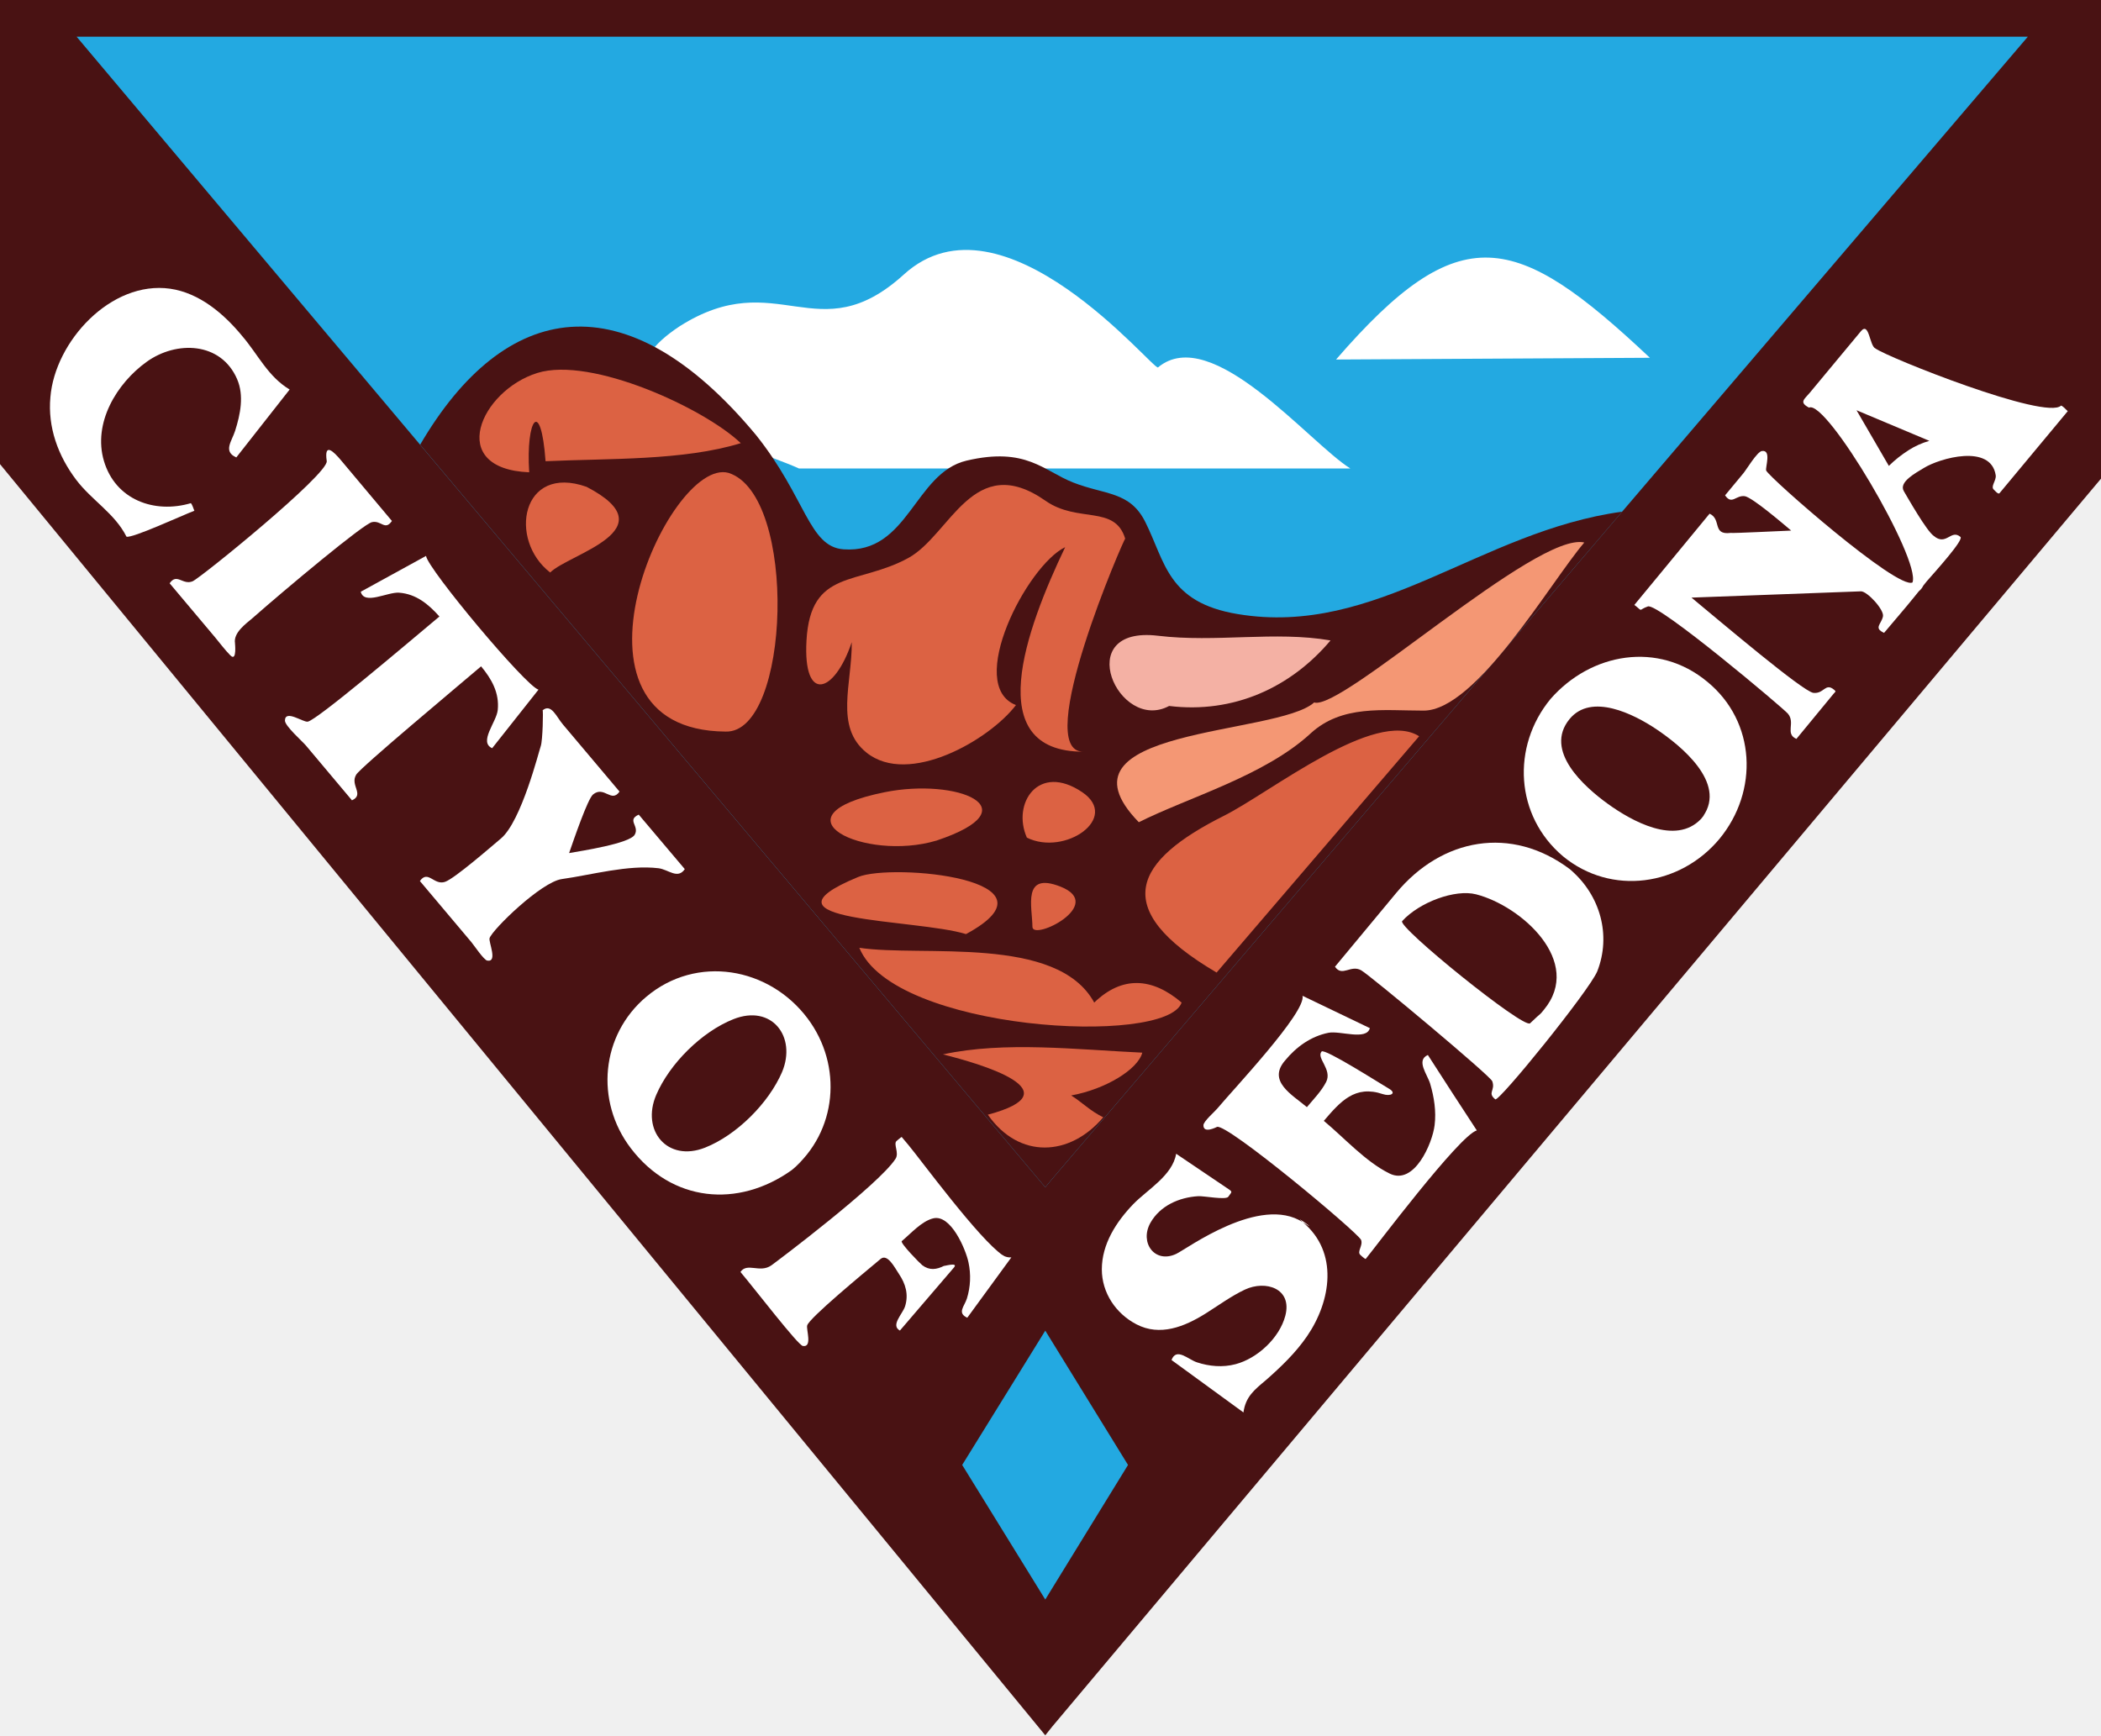
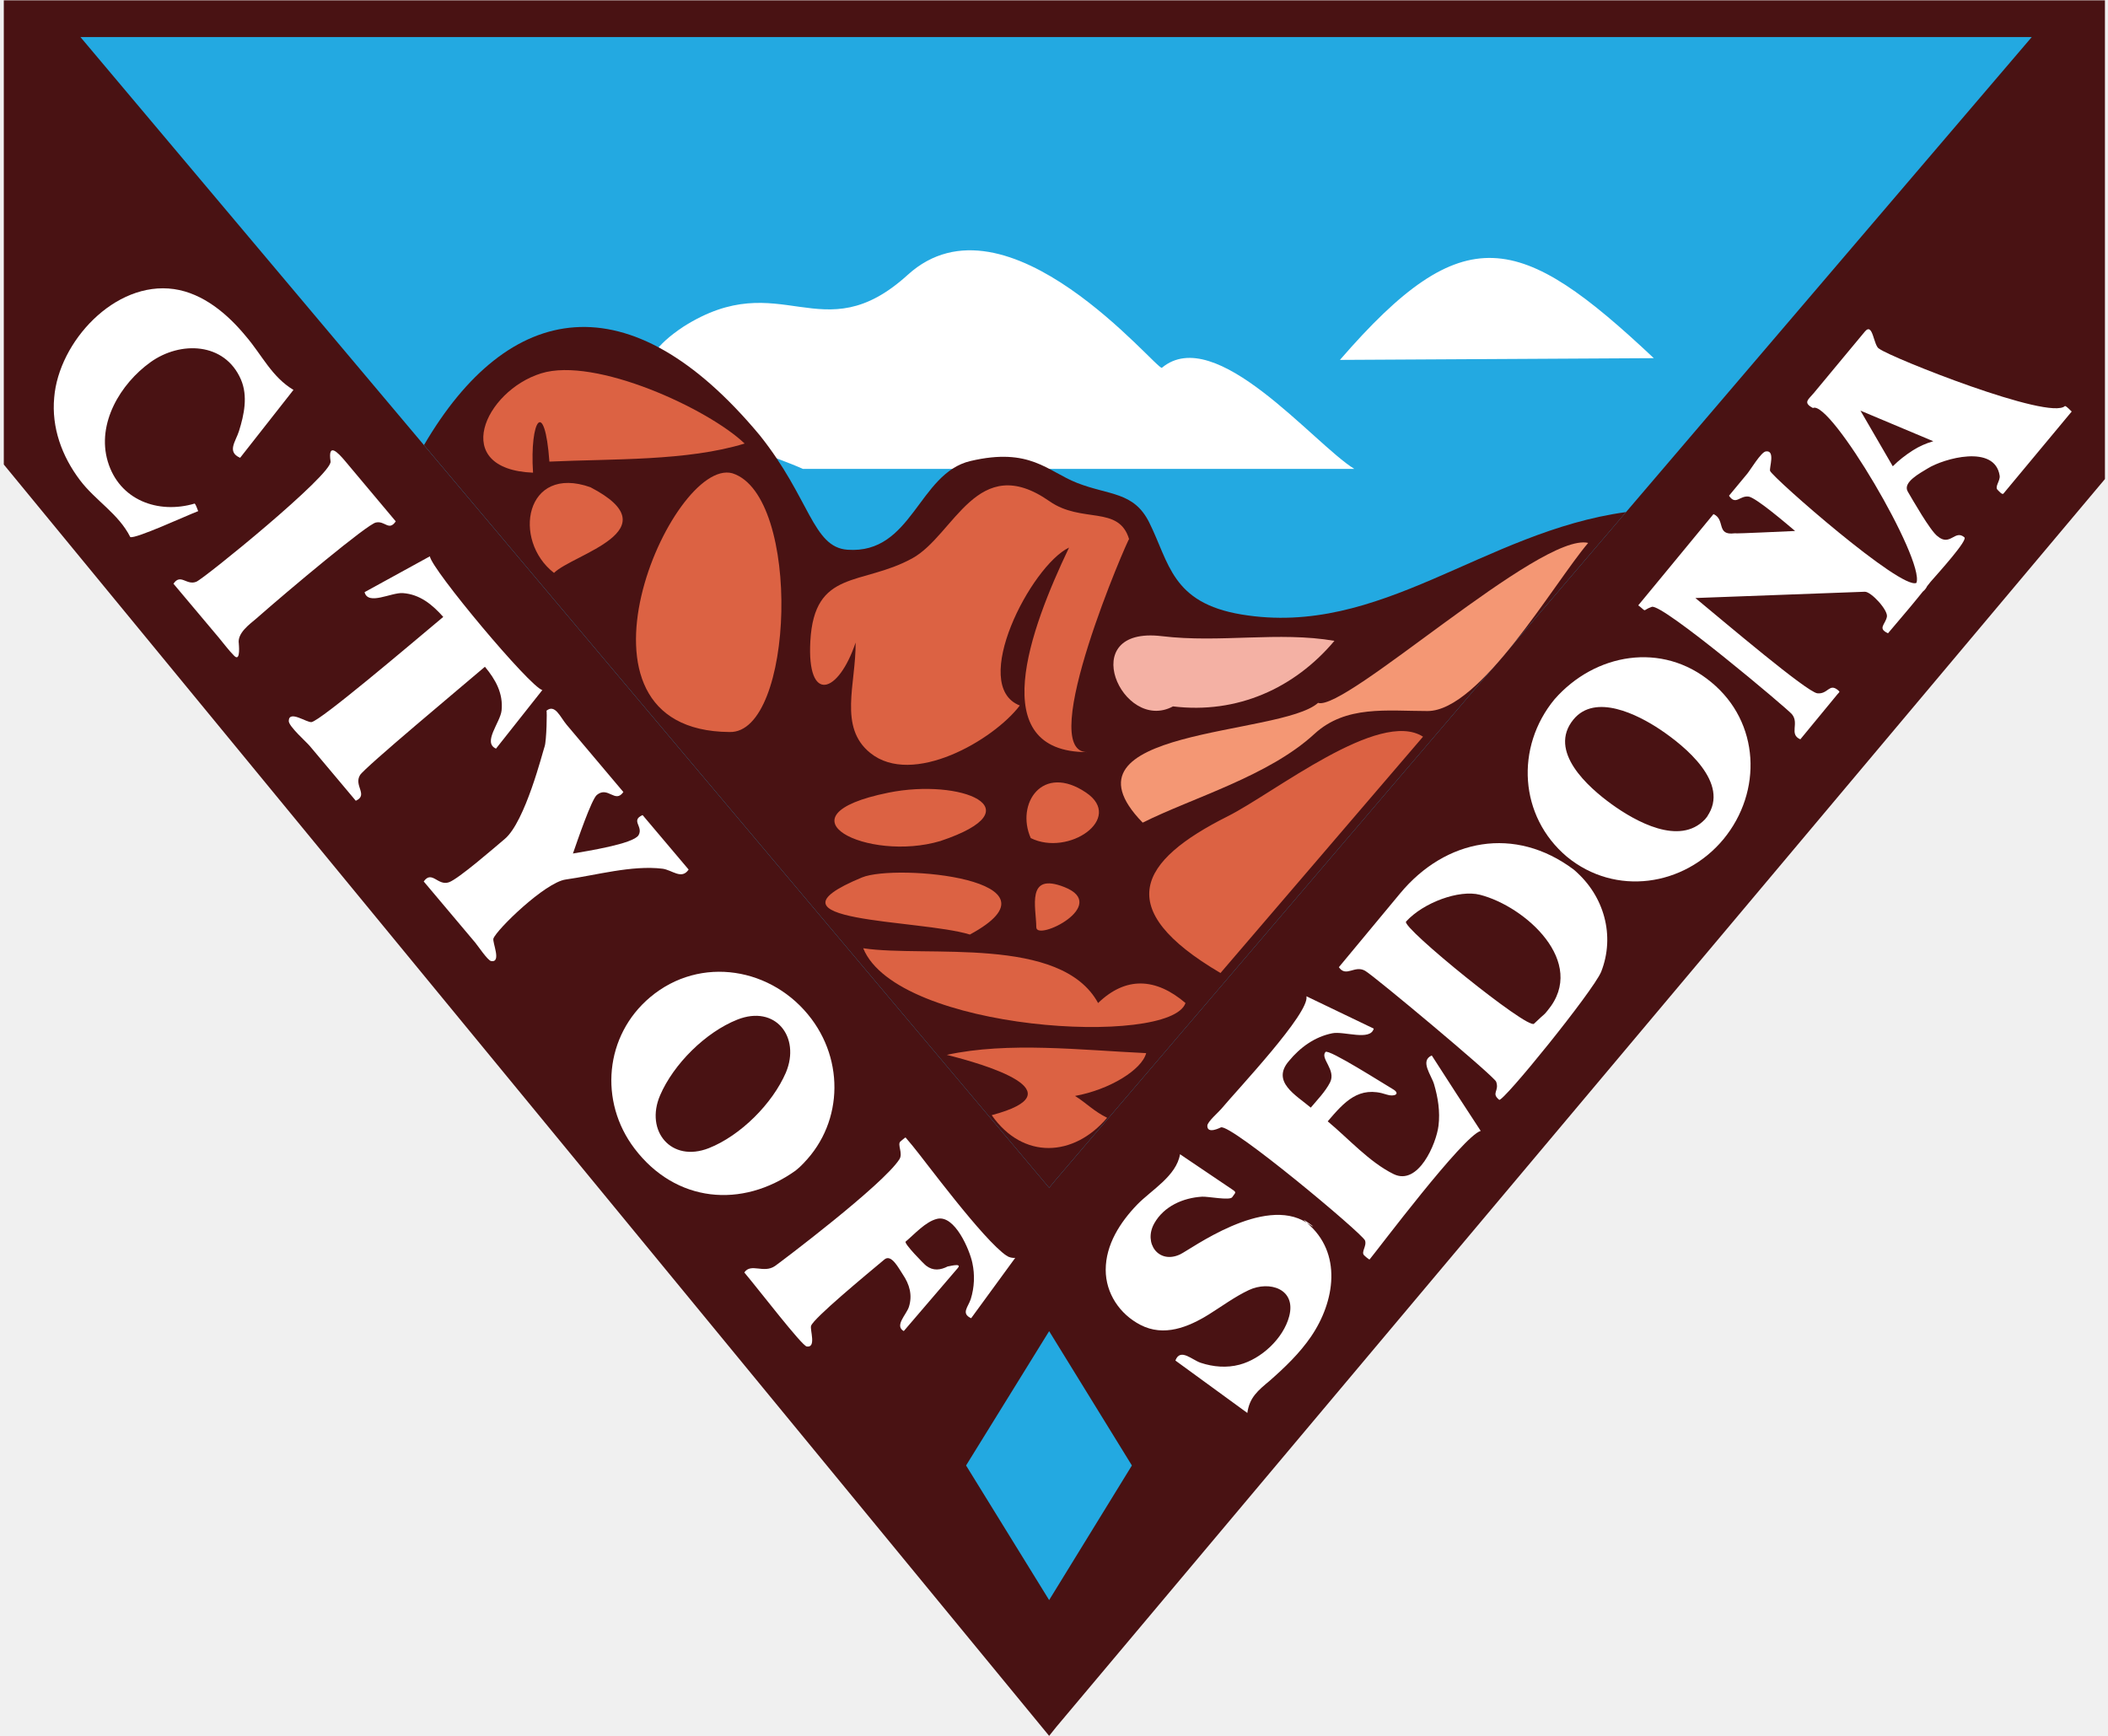
- <svg xmlns="http://www.w3.org/2000/svg" version="1" width="101.668" height="83.985" viewBox="42.184 0.016 101.668 83.985">
+ <svg xmlns="http://www.w3.org/2000/svg" version="1" width="102" height="84" viewBox="42 0 102 84">
  <path fill="#23A9E1" d="M43.242.721l49.523 58.35 49.324-57.997z" />
  <path fill="#FFF" d="M122.023 17.332l-15.187.084c6.001-6.931 8.697-6.19 15.187-.084zM80.849 22.69h26.68c-1.984-1.233-6.708-7.059-9.308-4.893-.212.178-7.505-8.848-12.296-4.499-4.179 3.799-6.12-.498-10.857 2.511-5.399 3.57 3.12 5.675 5.781 6.881z" />
  <path fill="#491213" d="M93.104.016h-50.92v22.463l50.581 61.522.339-.424 50.748-60.395V.016H93.104zm0 57.052l-.339.409L45.892 1.793h94.419L93.104 57.068z" />
  <path fill="#491213" d="M92.765 57.477l.339-.409L120.68 24.78c-6.913.949-11.864 6.077-18.604 4.956-3.396-.564-3.498-2.514-4.47-4.456-.746-1.493-1.937-1.303-3.486-1.91-1.442-.565-2.277-1.738-5.162-1.061-2.528.593-2.808 4.518-5.952 4.293-1.689-.121-1.812-2.497-4.244-5.539-6.302-7.571-12.158-6.523-16.247.475l30.25 35.939z" />
  <path fill="#23A9E1" d="M88.745 70.916l4.02-6.5 4.004 6.5-4.004 6.514z" />
  <path fill="#FFF" d="M65.464 32.265c.513.618.891 1.284.806 2.116-.059.579-.936 1.55-.27 1.846l2.242-2.834c-.603-.151-5.365-5.848-5.442-6.472l-3.159 1.734c.164.661 1.294.005 1.854.046.828.06 1.425.56 1.953 1.152-1.729 1.449-5.932 5.017-6.374 5.09-.227.036-1.089-.601-1.102-.056-.006.262.853 1.014 1.015 1.21l2.229 2.653c.619-.282-.11-.732.205-1.243.233-.374 4.902-4.267 6.043-5.242zm-5.273-6.98c.443-.095.624.434.958-.056-.815-.973-1.633-1.945-2.448-2.917-.371-.442-.841-.916-.706.018.089.63-6.113 5.664-6.493 5.82-.479.197-.758-.417-1.109.097l2.193 2.608c.246.292.477.612.747.882.339.339.208-.672.224-.585-.091-.513.527-.948.855-1.228 1.544-1.361 5.397-4.588 5.779-4.639zm-8.771-.917c-1.768.523-3.65-.164-4.207-2.042-.543-1.835.614-3.757 2.071-4.801 1.438-1.032 3.589-.97 4.373.838.346.799.157 1.706-.095 2.502-.16.506-.597 1 .057 1.289.859-1.096 1.721-2.19 2.581-3.286-1.056-.633-1.519-1.683-2.301-2.595-.882-1.071-2.063-2.079-3.481-2.284-2.87-.406-5.574 2.556-5.795 5.245-.137 1.457.374 2.848 1.246 4.001.75.994 1.867 1.623 2.435 2.754.262.095 2.705-1.033 3.286-1.255-.052-.111-.089-.275-.17-.366-.761.226 0 0 0 0zm39.3 36.409c-1.15-.768-4.025-4.689-4.573-5.341-.107-.13-.219-.261-.329-.392-.011-.015-.283.225-.246.19-.173.146.135.573-.052.864-.793 1.24-5.758 4.982-6.016 5.163-.556.384-1.164-.159-1.489.315.719.854 2.78 3.543 3.02 3.582.479.078.147-.814.211-1 .123-.369 2.633-2.445 3.549-3.211.336-.281.688.426.888.723.327.484.475 1 .298 1.568-.116.37-.717.92-.25 1.174l2.613-3.049c.252-.293-.566-.037-.469-.087-.37.19-.719.235-1.063-.028-.096-.07-1.089-1.082-.99-1.166.432-.36.959-.963 1.518-1.1.862-.213 1.582 1.516 1.709 2.129a3.45 3.45 0 0 1-.076 1.75c-.124.387-.487.696.018.93.713-.974 1.423-1.945 2.132-2.92a.695.695 0 0 1-.403-.094c-.127-.085.139.07 0 0zm-10.224-4.131c2.205-1.855 2.481-5.053.769-7.339-1.867-2.489-5.371-3.096-7.804-1.052-2.204 1.854-2.489 5.047-.758 7.325 1.991 2.621 5.199 2.918 7.793 1.066 1.156-.975-.099.07 0 0zm-.465-4.753c-.647 1.51-2.201 3.063-3.732 3.667-1.818.715-3.1-.827-2.36-2.553.65-1.516 2.203-3.057 3.737-3.666 1.852-.735 3.066.846 2.355 2.552-.381.89.071-.169 0 0zm-5.979-9.856c.475.06.926.55 1.269.042a1300.17 1300.17 0 0 0-2.228-2.637c-.595.269.047.549-.194.971-.244.427-2.56.781-3.176.89.224-.644.896-2.615 1.157-2.835.544-.445.883.432 1.283-.141l-2.743-3.253c-.311-.366-.56-1.028-.98-.68.038-.031.006 1.472-.089 1.733-.086.236-.936 3.638-1.926 4.47-.493.414-2.237 1.934-2.702 2.097-.541.189-.825-.598-1.22-.038l2.491 2.957c.125.148.602.863.767.893.521.094.06-.893.113-1.086.15-.431 2.5-2.719 3.497-2.859 1.461-.205 3.2-.702 4.681-.524.339.042-.352-.043 0 0z" />
  <path fill="#DC6243" d="M67.792 22.874c-4.043-.167-2.352-3.954.395-4.808 2.611-.813 8.089 1.717 9.843 3.398-2.782.855-6.386.732-9.446.874-.227-3.12-.959-2.032-.792.536zm1.015 4.85c-2.04-1.579-1.396-5.266 1.763-4.146 4.005 2.084-.856 3.239-1.763 4.146 0 0 .042-.042 0 0zm8.488 7.699c-8.62-.071-2.792-13.322.141-12.521 3.373 1.073 2.995 12.622-.141 12.521zm6.106-4.329c-.84 2.501-2.36 2.968-2.191-.07.193-3.503 2.479-2.662 4.93-4.004 2.04-1.119 3.139-5.214 6.641-2.765 1.562 1.093 3.353.179 3.852 1.833-.025-.084-4.545 10.308-2.031 10.308-4.961 0-2.772-5.922-.874-9.899-1.847.885-4.842 6.688-2.382 7.643-1.281 1.686-5.194 3.945-7.234 2.298-1.554-1.249-.694-3.325-.711-5.344zm4.104 9.603c-3.489 1.046-8.122-1.207-2.51-2.34 3.483-.704 7.187.778 2.51 2.34.141-.042-.128.043 0 0zm4.37-.141c-.736-1.658.562-3.635 2.68-2.199 1.847 1.252-.851 3.106-2.68 2.199zm-2.946 4.668c-2.411-.747-10.537-.561-5.218-2.764 1.64-.679 10.154.098 5.218 2.764zm3.215-.353c-.007-.96-.512-2.679 1.354-1.946 2.235.879-1.354 2.651-1.354 1.946 0 0 0-.169 0 0zm7.219 3.667c-1.437-1.227-2.891-1.295-4.229 0-1.795-3.293-8.318-2.19-11.366-2.651 1.638 4.029 14.864 4.78 15.595 2.651zm-1.903 2.424c-3.151-.146-6.671-.563-9.646.084 1.86.466 6.396 1.795 2.172 2.918 1.516 2.168 3.974 2.029 5.584.127-.654-.322-1.01-.719-1.552-1.057 1.672-.303 3.234-1.267 3.442-2.072zm3.596-3.877c-5.288-3.112-3.95-5.427.354-7.586 2.254-1.131 7.323-5.208 9.446-3.85l-9.8 11.436z" />
  <path fill="#F49774" d="M97.291 39.809c-4.479-4.601 6.688-4.178 8.486-5.796 1.312.437 10.769-8.283 13.071-7.741-1.655 1.941-5.22 8.136-7.774 8.136-1.965 0-3.95-.292-5.473 1.107-2.223 2.048-5.907 3.09-8.31 4.294z" />
  <path fill="#F4B1A4" d="M98.758 34.183c-2.453 1.319-4.772-3.907-.537-3.398 2.813.338 5.662-.237 8.348.226-1.927 2.291-4.706 3.553-7.811 3.172z" />
  <g fill="#FFF">
    <path d="M111.39 52.466c.191.648.299 1.332.215 2.009-.106.873-.979 2.925-2.173 2.34-1.169-.573-2.194-1.728-3.188-2.552.802-.936 1.507-1.749 2.854-1.295.37.123.688-.036.299-.262-.404-.234-3.113-1.965-3.261-1.799-.271.311.528.867.221 1.473-.229.447-.609.834-.932 1.219-.72-.607-1.923-1.253-1.057-2.256.542-.66 1.25-1.172 2.098-1.342.565-.114 1.841.389 2.006-.225-1.087-.521-2.172-1.044-3.258-1.565.177.799-3.349 4.525-4.131 5.463-.113.138-.658.609-.664.798-.009.429.622.097.657.084.485-.181 6.815 5.108 6.973 5.471.1.281-.221.574-.029.731-.011-.01.229.217.253.185.392-.468 4.522-5.976 5.374-6.217a436.347 436.347 0 0 1-2.368-3.651c-.59.258-.019.949.111 1.391zm-6.161 6.703c-2.077-1.34-5.596 1.279-6.125 1.531-1.039.491-1.789-.543-1.251-1.502.469-.83 1.394-1.234 2.311-1.289.276-.018 1.35.197 1.459.025.13-.202.228-.221.042-.346l-2.567-1.733c-.176 1.056-1.385 1.728-2.076 2.44-.822.854-1.52 1.931-1.52 3.156 0 1.135.679 2.143 1.677 2.66 1.136.592 2.317.116 3.324-.511.627-.392 1.254-.856 1.924-1.171.996-.467 2.304-.062 1.953 1.27-.282 1.073-1.352 2.062-2.405 2.34-.616.164-1.27.109-1.872-.09-.432-.142-.993-.734-1.229-.111l3.481 2.537c.104-.76.522-1.09 1.086-1.563.735-.646 1.438-1.319 1.994-2.13 1.158-1.692 1.537-4.061-.206-5.513zm0 0c.925.598-.591-.494 0 0zm29.233-37.314c-.007.004-.007.004 0 0z" />
    <path d="M141.92 19.645c-.729.729-8.42-2.341-8.982-2.764-.29-.116-.3-1.321-.705-.833-.403.488-.81.976-1.216 1.463l-1.256 1.513c-.26.314-.537.458-.038.72.837-.419 5.417 7.346 5.008 8.461-.725.376-6.915-5.057-7.081-5.415-.052-.146.273-1.021-.211-.945-.229.036-.743.896-.889 1.072l-.889 1.072c.332.485.517-.021.959.042.383.077 1.844 1.331 2.24 1.664-.725.027-2.685.131-2.934.113-.903.112-.422-.663-1.015-.931-.76.922-1.521 1.843-2.277 2.764l-1.326 1.607c-.054.065-.047.032.05.112.33.273.104.168.568.006.506-.177 6.559 4.931 6.776 5.19.377.45-.154.975.411 1.221.6-.728 1.197-1.457 1.798-2.184.091-.11.141-.1.021-.198-.427-.353-.476.212-1.002.154-.533-.089-4.395-3.369-5.895-4.61l8.198-.304c.301-.011 1.14.896 1.068 1.216-.081.378-.463.558.054.794.479-.575.985-1.149 1.456-1.734l.228-.282a.74.74 0 0 0 .21-.265l.168-.211c.425-.485 1.8-2.006 1.635-2.15-.461-.4-.685.466-1.298-.054-.348-.249-1.223-1.788-1.443-2.162-.264-.449.608-.897.964-1.119.776-.482 3.247-1.183 3.482.348.04.258-.271.55-.084.704.044.037.204.242.27.163.163-.197 2.361-2.843 3.301-3.969-.098-.082-.207-.224-.324-.269zm-7.374 2.156c.077-.049.153-.098 0 0a2.533 2.533 0 0 0-.084.054l.082-.052c-.345.22-.668.473-.958.761-.521-.897-1.044-1.795-1.564-2.693 1.178.491 2.353.985 3.524 1.481a3.735 3.735 0 0 0-1 .449zm-9.745 11.211c-2.375-1.979-5.63-1.404-7.586.832-1.903 2.312-1.712 5.663.604 7.615 2.34 1.926 5.671 1.438 7.572-.846 1.899-2.303 1.769-5.668-.59-7.601zm-.281 6.614l-.025.027c-1.232 1.292-3.358.096-4.506-.731-1.146-.829-3.11-2.57-1.855-4.104 1.056-1.287 3.124-.231 4.191.482 1.199.803 3.411 2.596 2.275 4.216.074-.09.126-.148-.08.11z" />
    <path d="M124.801 33.012c1.171.959-.253-.211 0 0zm-.309 6.641l.025-.027c.029-.037.057-.073.08-.11-.048.061-.109.137-.105.137zm-6.283 2.483c.111.094.272.224-.063-.057-2.835-2.127-6.193-1.504-8.401 1.157-.988 1.189-1.977 2.378-2.961 3.567.351.512.763-.118 1.272.176.437.25 6.244 5.101 6.339 5.366.164.458-.255.548.145.875.172.143 4.536-5.245 4.935-6.191.689-1.755.139-3.678-1.266-4.893zm-1.318 6.754c-.24.296-.044.054-.665.65-.306.293-6.438-4.675-6.191-4.944.835-.918 2.566-1.556 3.576-1.297 2.19.56 5.213 3.26 3.28 5.591z" />
  </g>
</svg>
